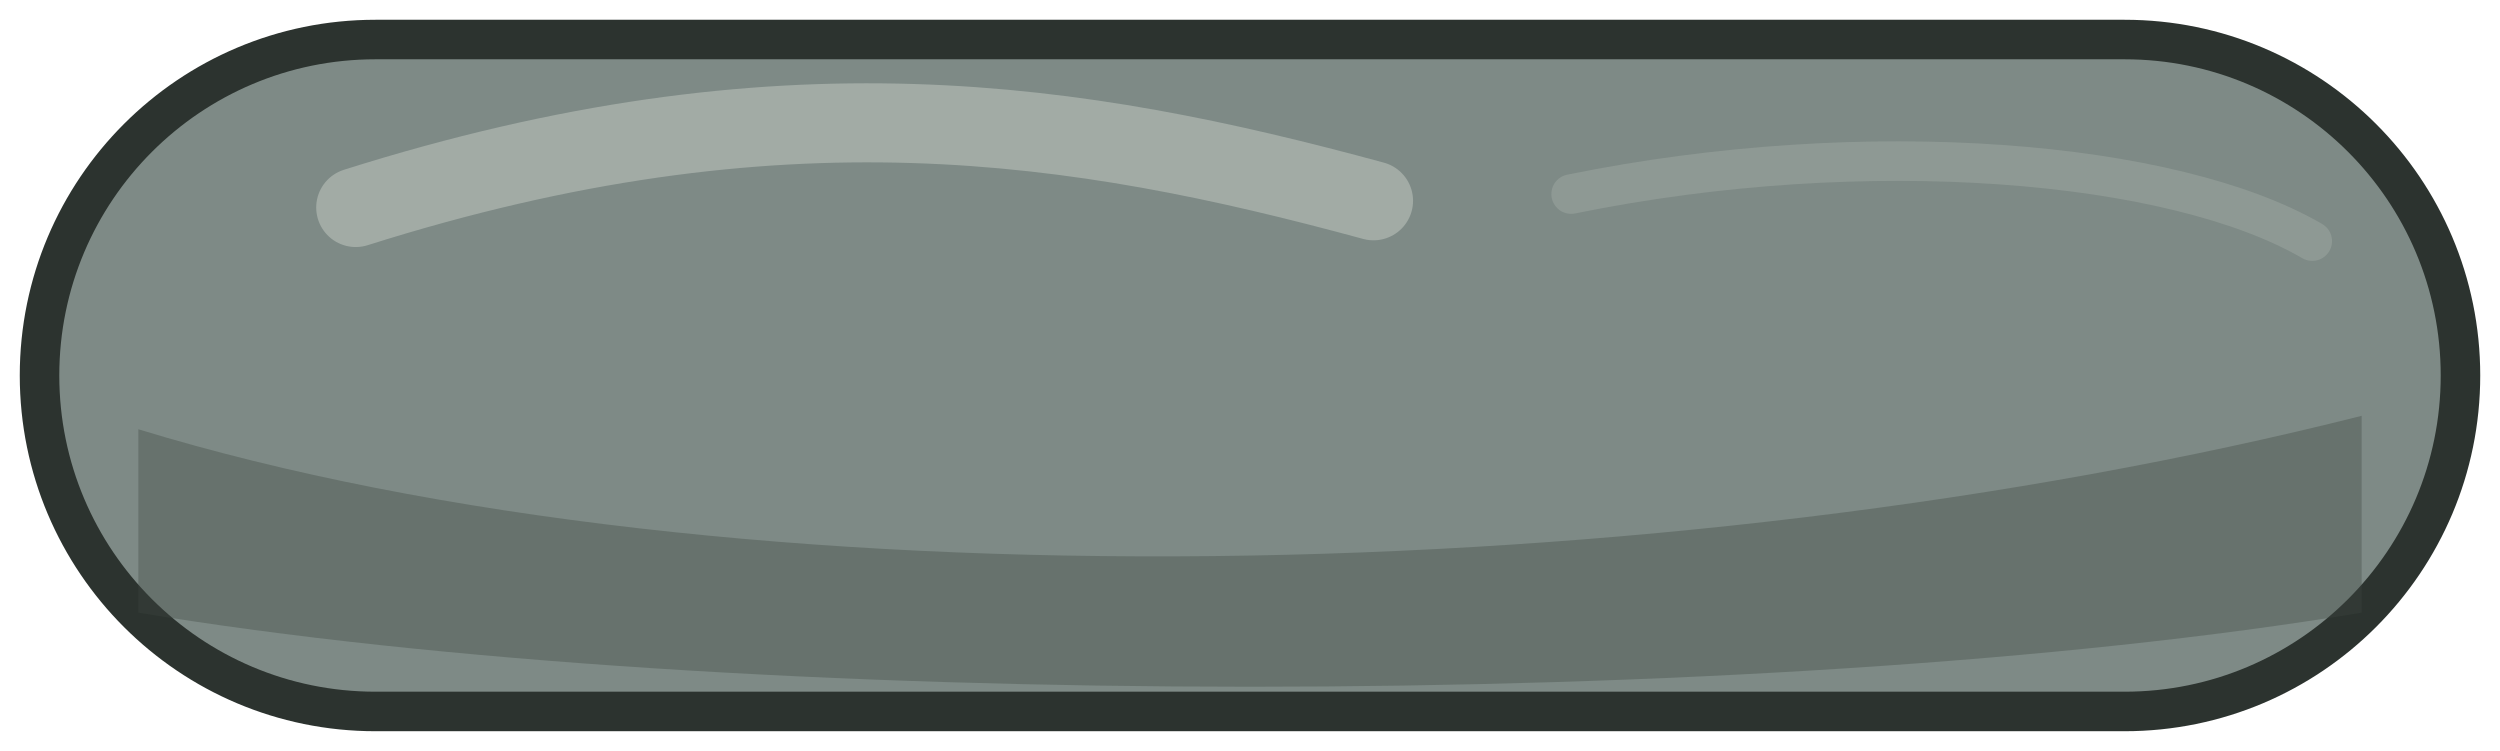
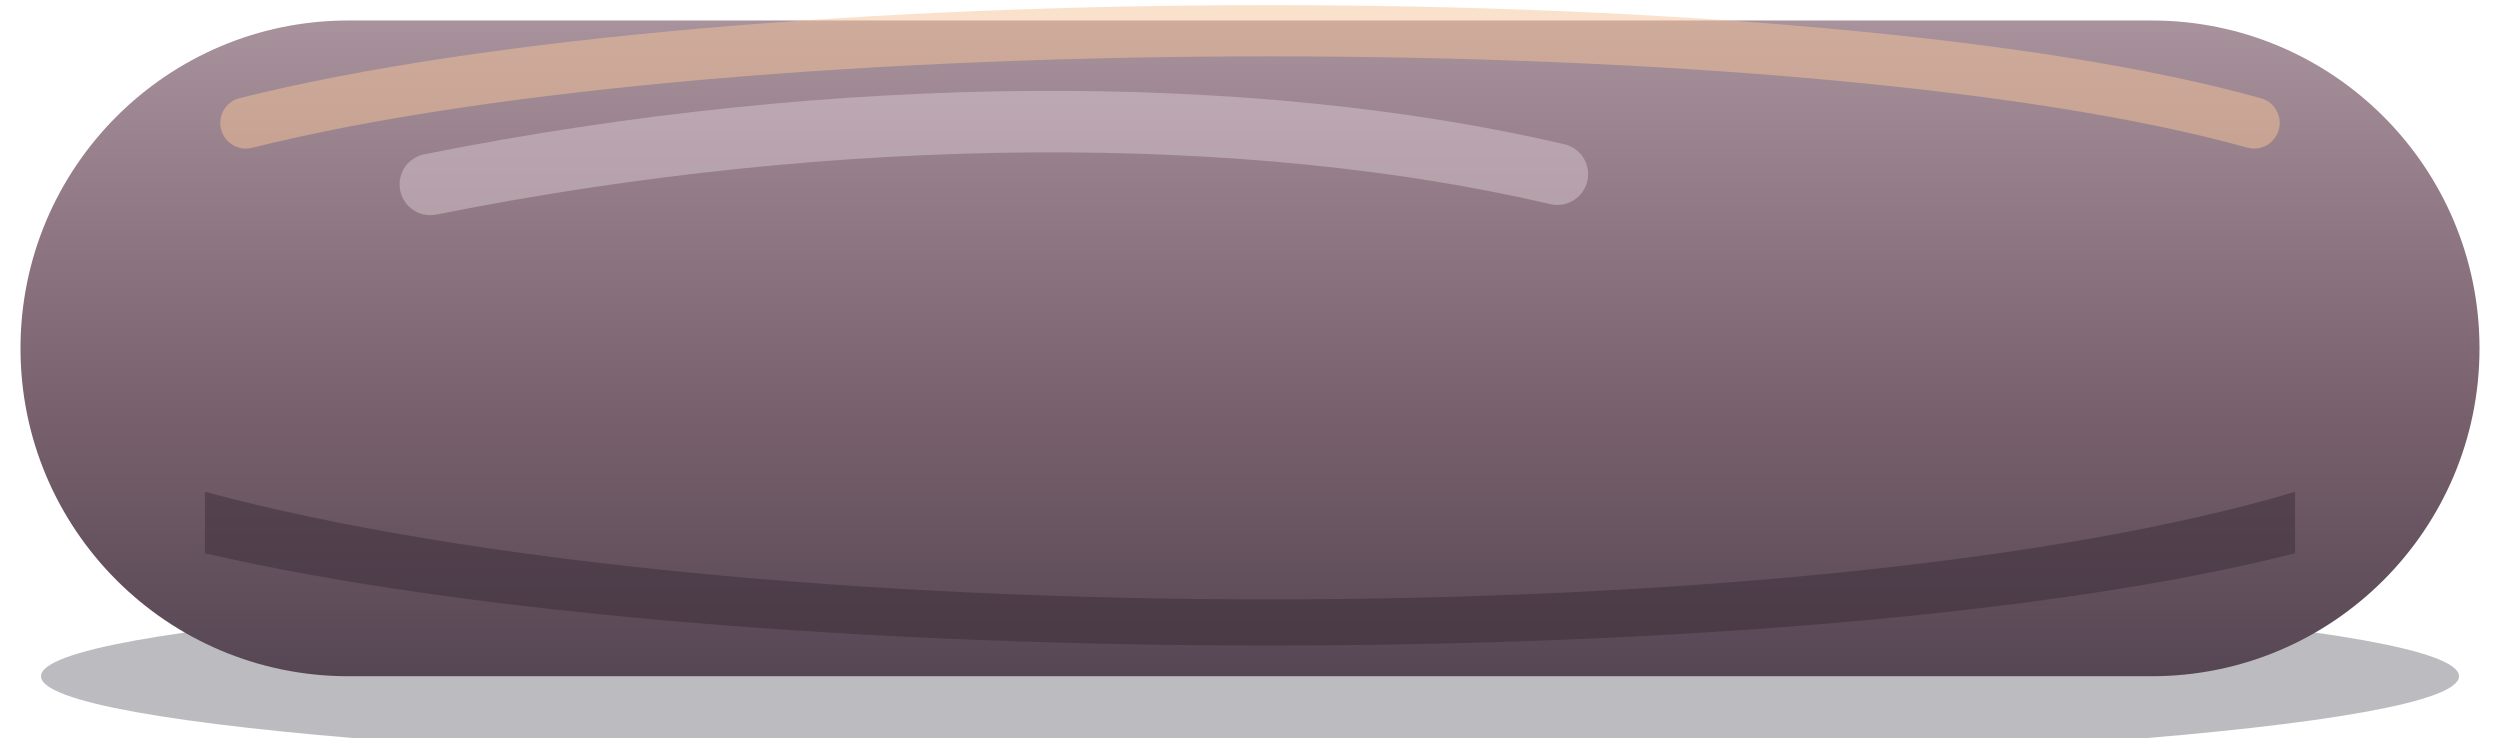
- <svg xmlns="http://www.w3.org/2000/svg" width="253" height="76" viewBox="-4 -4 253 76" role="img">
-   <rect x="0" y="0" width="245" height="68" rx="34" fill="#7E8A86" stroke="#2C332F" stroke-width="4" />
-   <path d="M10,39.44 C70,57.8 165,55.76 235,38.08 L235,58 C175,68 70,68 10,58 Z" fill="#3C463F" opacity=".35" />
-   <path d="M32,17 C75,3.4 105,8.16 135,16.32" fill="none" stroke="#BFC6BF" stroke-width="8" stroke-linecap="round" opacity=".55" />
-   <path d="M155,15.64 C185,9.52 216,12.24 230,20.4" fill="none" stroke="#BFC6BF" stroke-width="4" stroke-linecap="round" opacity=".25" />
+ <svg xmlns="http://www.w3.org/2000/svg" width="244" height="72" viewBox="-2 -2 244 72" role="img">
+   <defs>
+     <linearGradient id="g2" x1="0" y1="0" x2="0" y2="1">
+       <stop offset="0%" stop-color="#A8929C" />
+       <stop offset="55%" stop-color="#7C6470" />
+       <stop offset="100%" stop-color="#564653" />
+     </linearGradient>
+   </defs>
+   <ellipse cx="120" cy="64" rx="118" ry="9" fill="#0E0A1C" opacity="0.28" />
+   <rect x="0" y="0" width="240" height="64" rx="32" fill="url(#g2)" />
+   <path d="M22,10 C70,-2 175,-2 218,10" fill="none" stroke="#F6C49A" stroke-width="5" stroke-linecap="round" opacity="0.5" />
+   <path d="M40,16 C80,8 120,8 150,15" fill="none" stroke="#E0CFD6" stroke-width="6" stroke-linecap="round" opacity="0.45" />
+   <path d="M18,46 C70,60 175,60 222,46 L222,52 C175,64 70,64 18,52 Z" fill="#352734" opacity="0.45" />
</svg>
